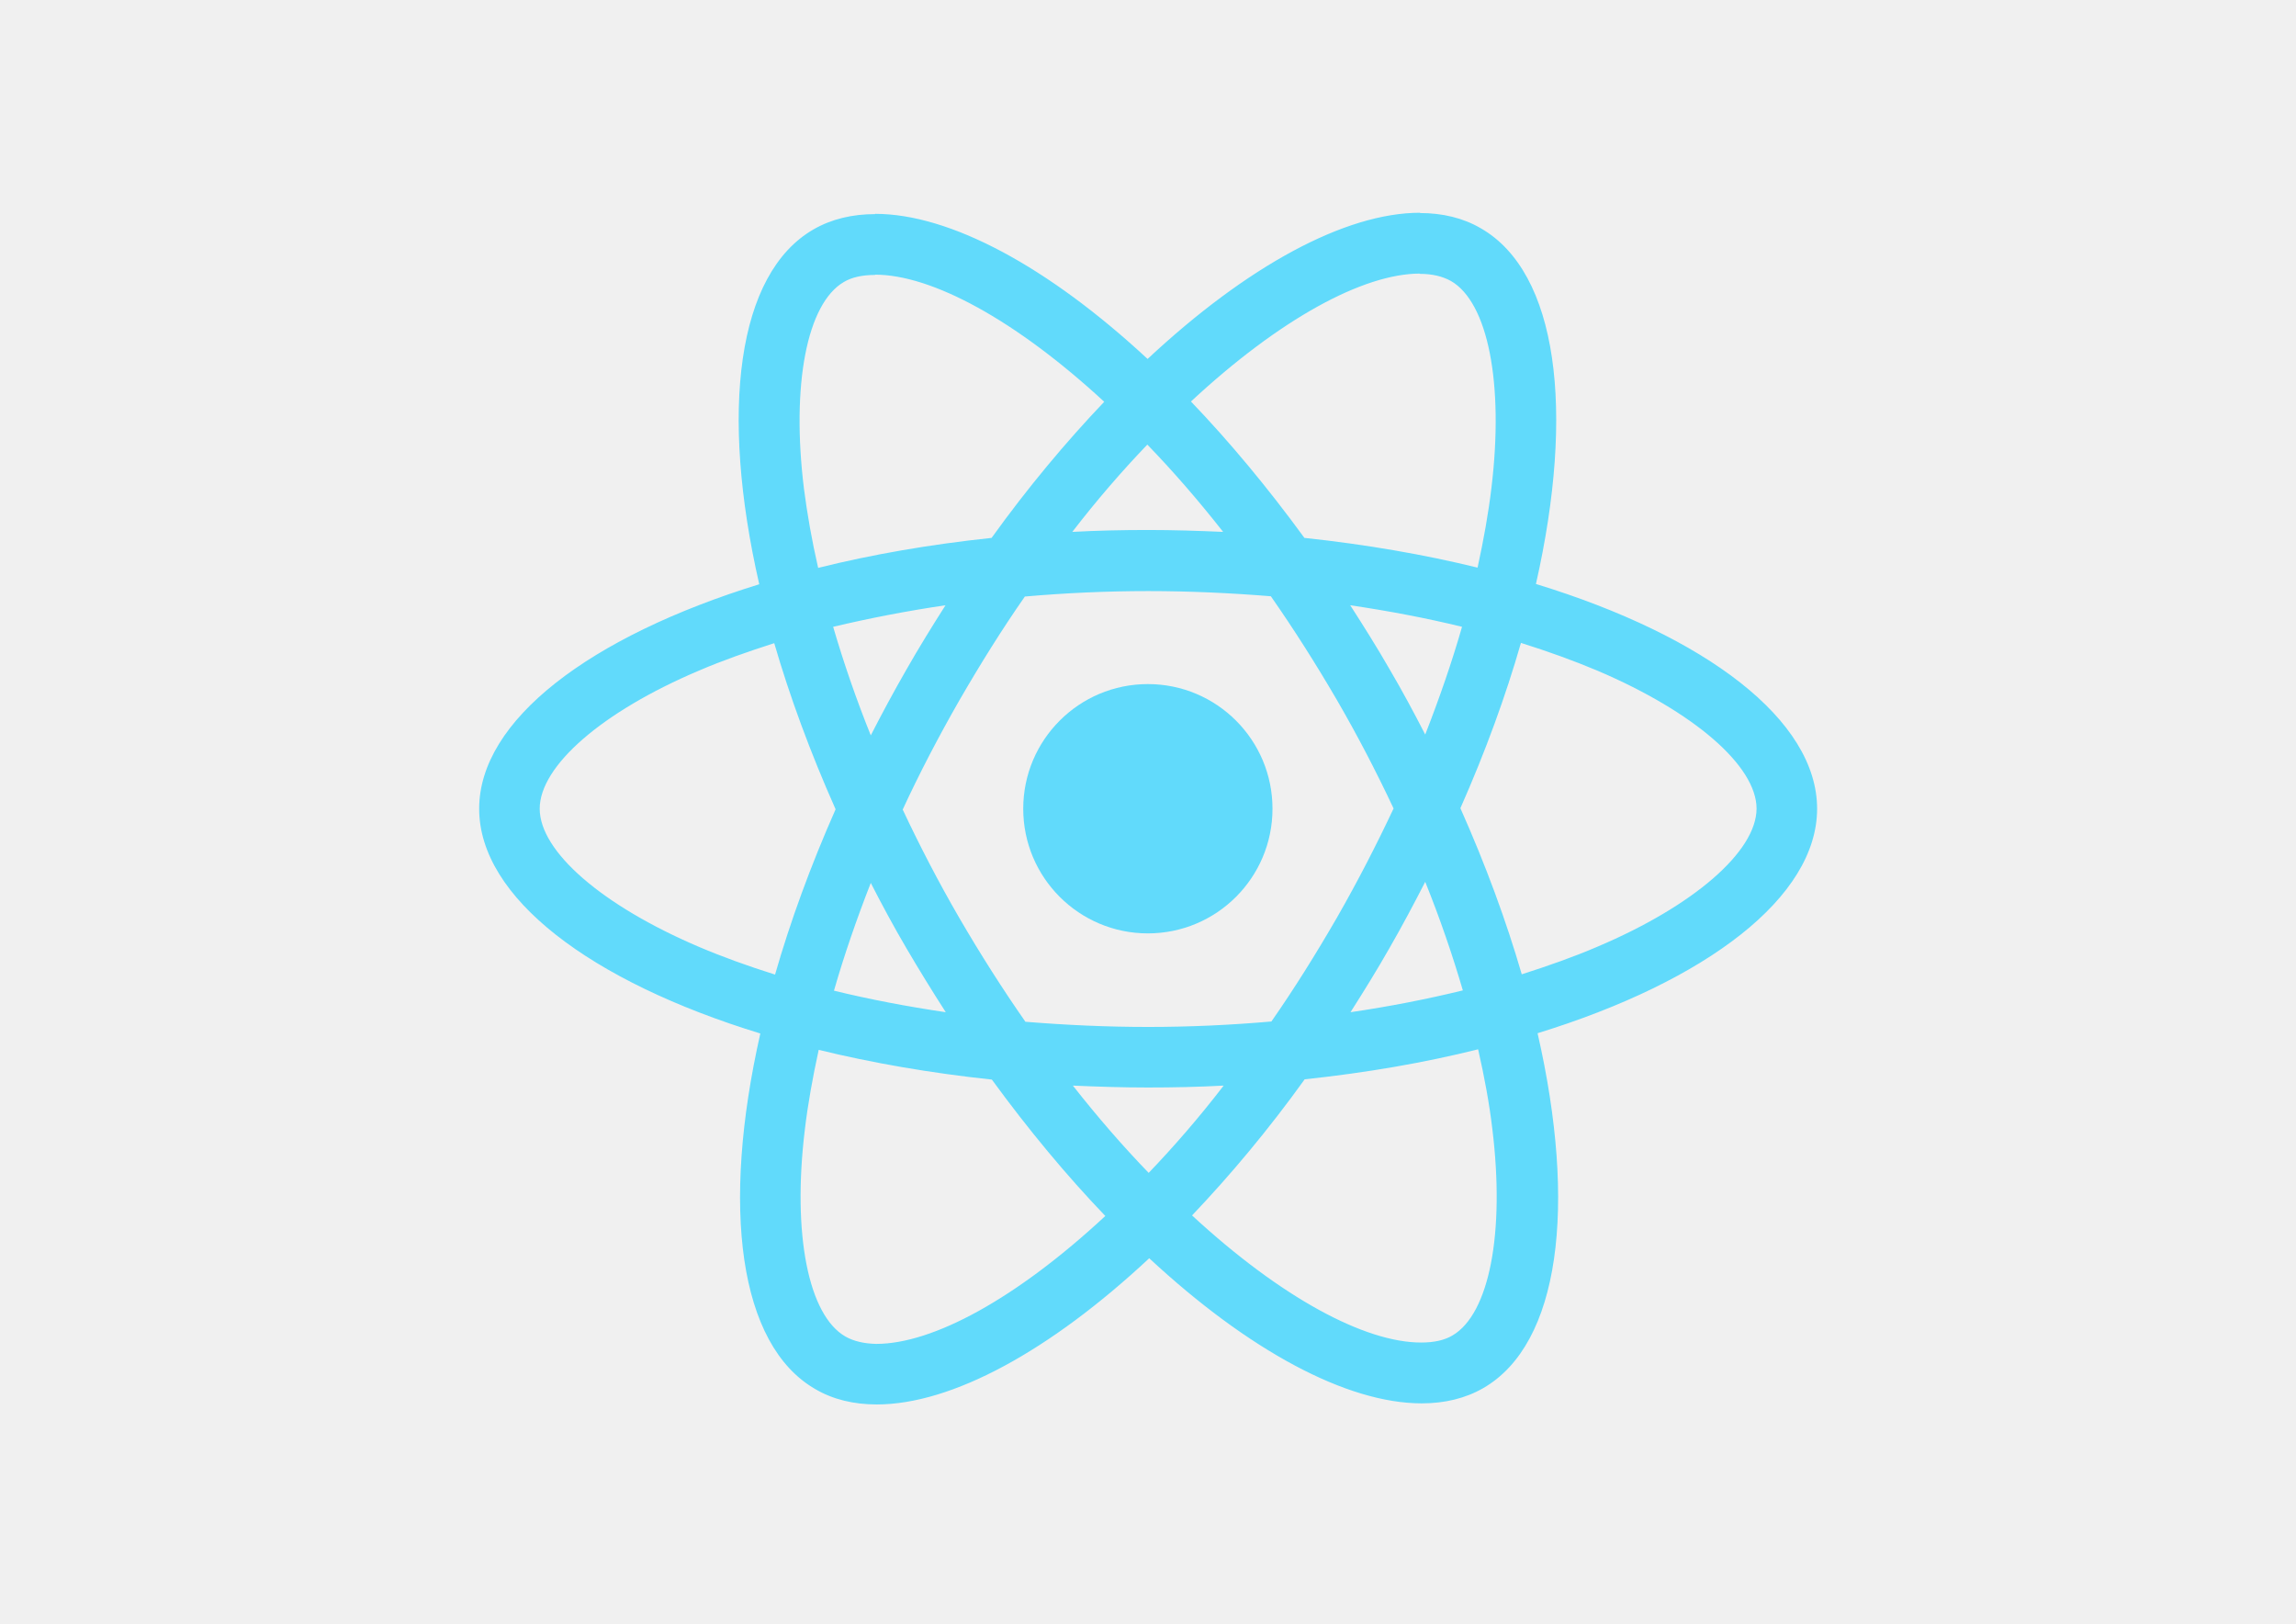
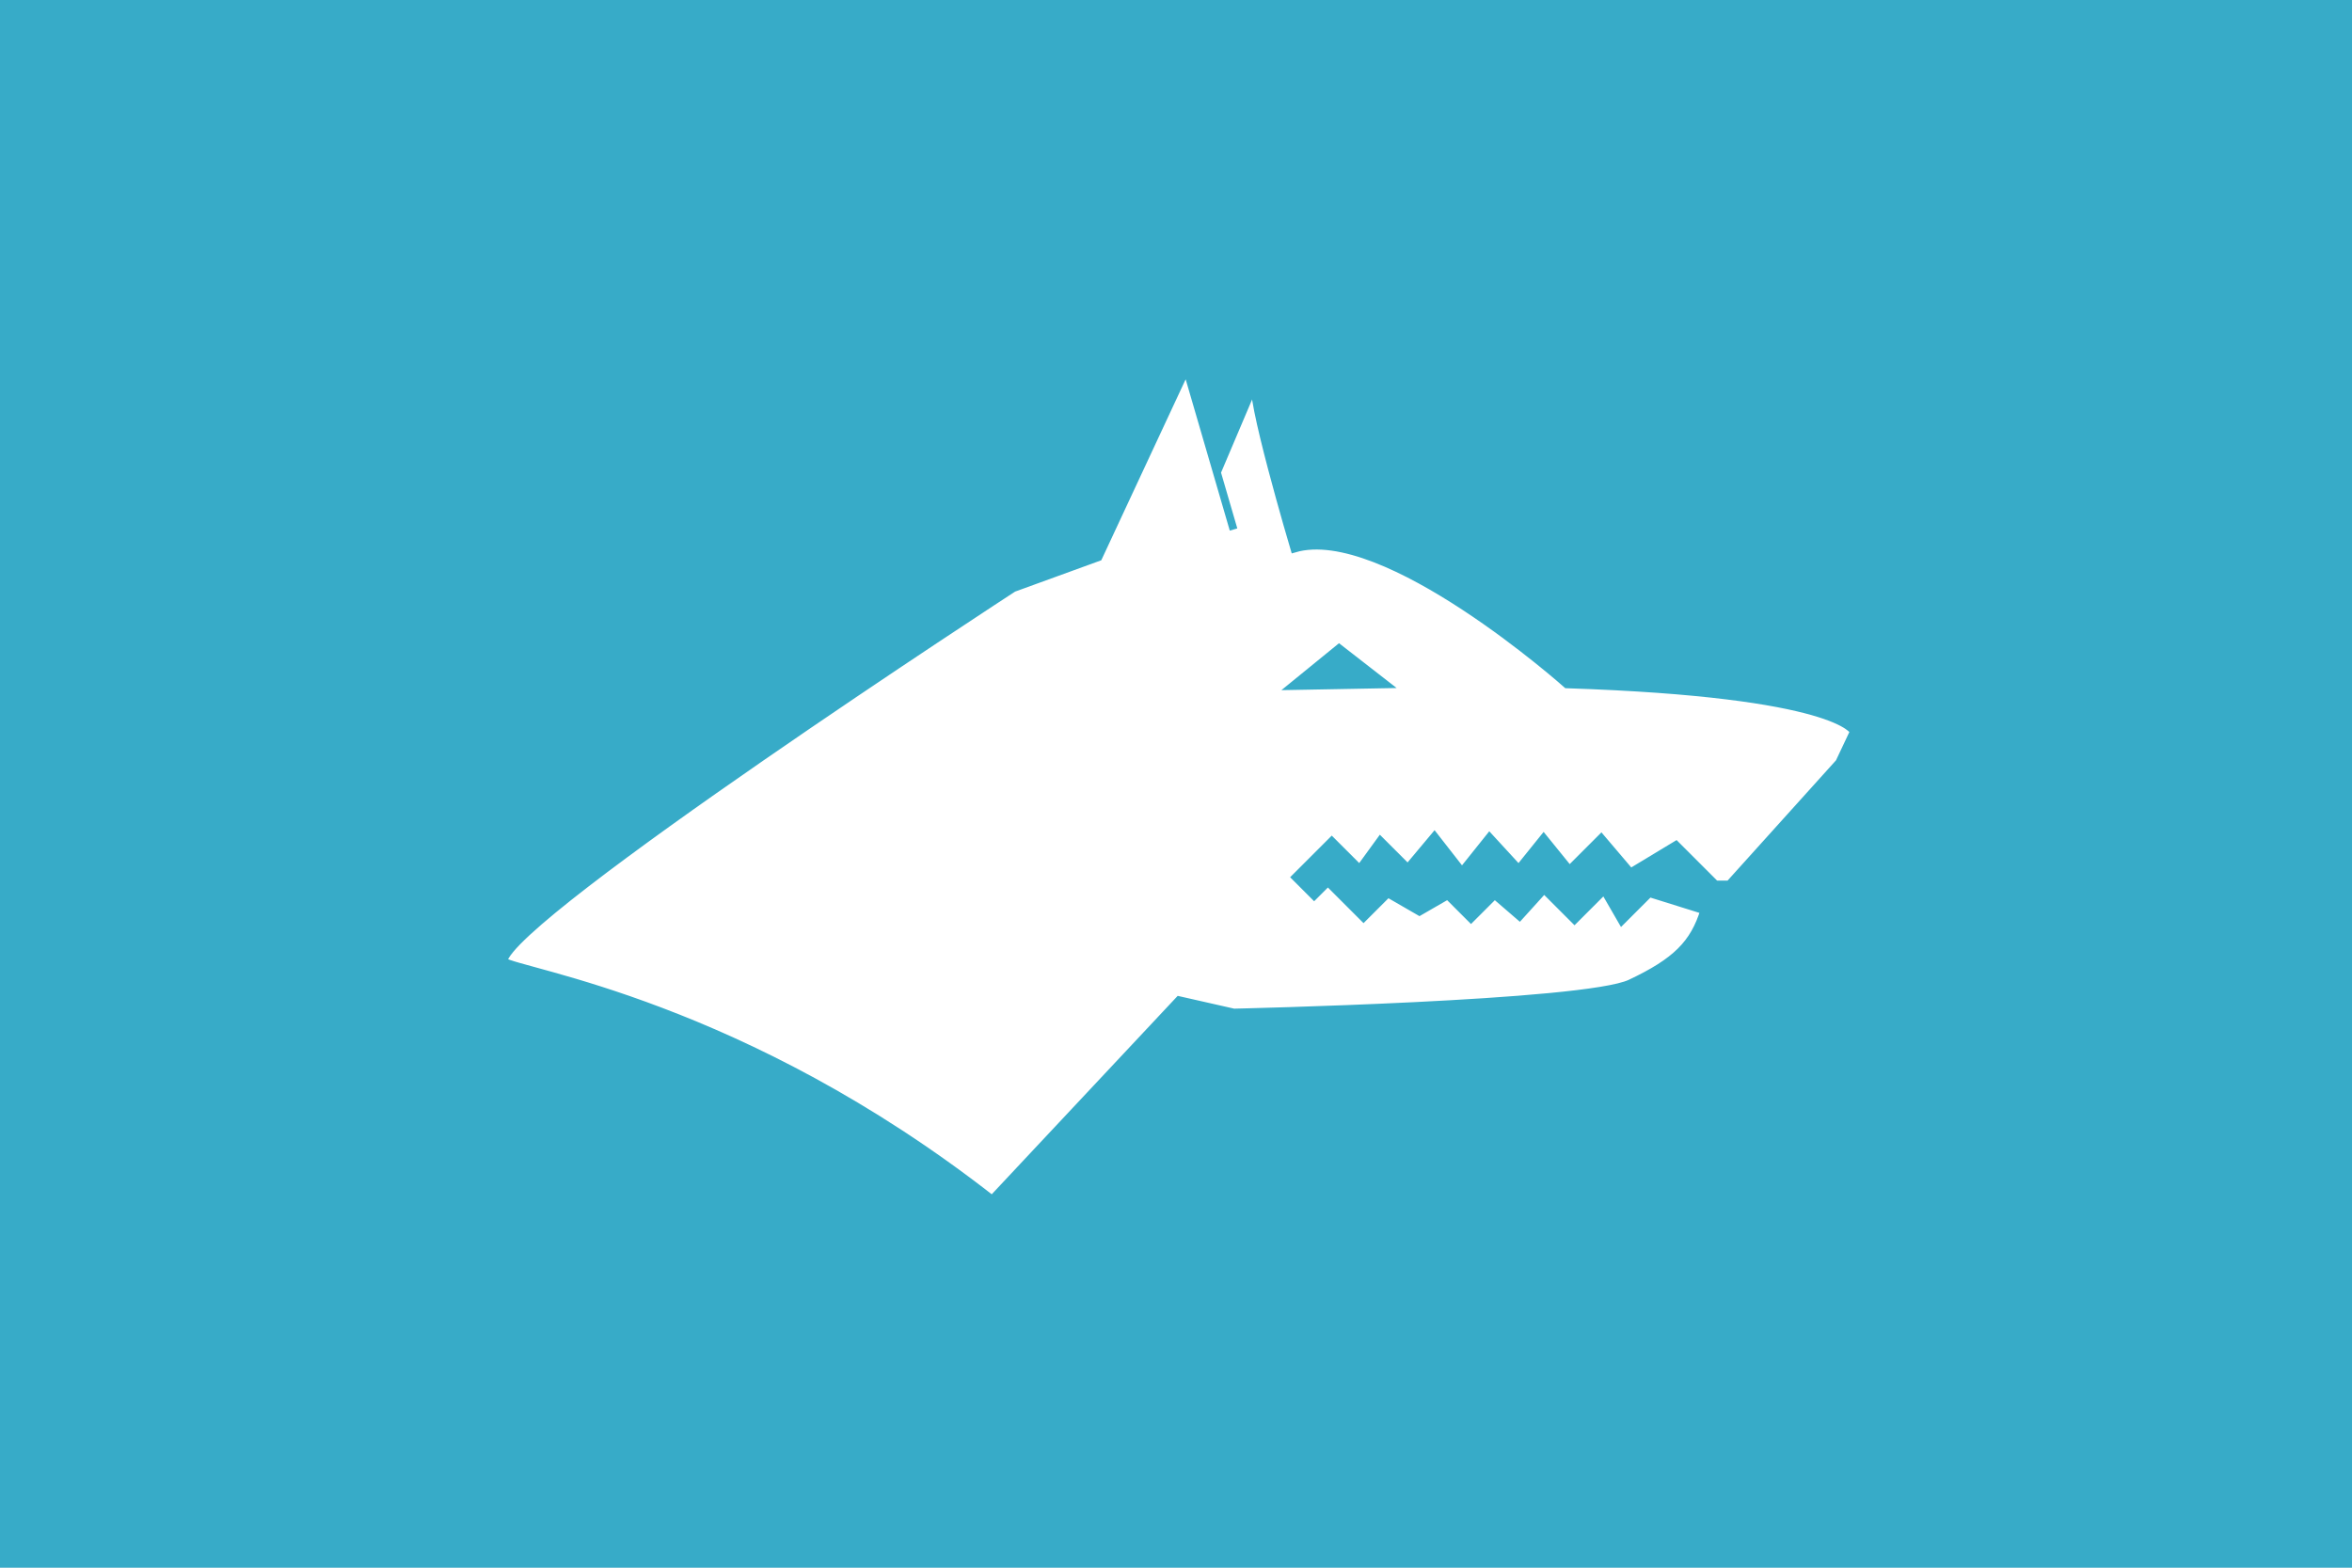
- <svg xmlns="http://www.w3.org/2000/svg" viewBox="0 0 841.9 595.3">
-   <g fill="#61DAFB">
-     <path d="M666.3 296.5c0-32.5-40.7-63.3-103.1-82.4 14.4-63.6 8-114.2-20.2-130.4-6.5-3.8-14.1-5.6-22.4-5.6v22.3c4.6 0 8.3.9 11.4 2.6 13.6 7.8 19.5 37.5 14.9 75.7-1.1 9.4-2.9 19.3-5.1 29.4-19.6-4.8-41-8.5-63.5-10.9-13.5-18.5-27.5-35.3-41.6-50 32.6-30.3 63.2-46.9 84-46.9V78c-27.5 0-63.5 19.6-99.9 53.6-36.4-33.8-72.4-53.2-99.9-53.2v22.3c20.7 0 51.4 16.5 84 46.6-14 14.7-28 31.4-41.3 49.9-22.6 2.4-44 6.1-63.6 11-2.3-10-4-19.7-5.2-29-4.7-38.2 1.1-67.9 14.6-75.8 3-1.8 6.9-2.6 11.5-2.6V78.5c-8.4 0-16 1.8-22.6 5.6-28.1 16.2-34.4 66.7-19.9 130.1-62.2 19.2-102.7 49.9-102.7 82.3 0 32.5 40.7 63.3 103.1 82.4-14.4 63.6-8 114.2 20.2 130.4 6.5 3.8 14.1 5.6 22.5 5.6 27.5 0 63.5-19.6 99.9-53.6 36.4 33.8 72.4 53.2 99.9 53.2 8.4 0 16-1.8 22.6-5.6 28.1-16.2 34.4-66.7 19.9-130.1 62-19.1 102.5-49.9 102.5-82.3zm-130.2-66.7c-3.7 12.9-8.3 26.2-13.5 39.5-4.1-8-8.4-16-13.1-24-4.6-8-9.5-15.8-14.4-23.4 14.2 2.1 27.9 4.7 41 7.9zm-45.8 106.5c-7.8 13.5-15.8 26.3-24.1 38.2-14.9 1.3-30 2-45.2 2-15.1 0-30.2-.7-45-1.9-8.3-11.9-16.4-24.6-24.2-38-7.6-13.1-14.5-26.4-20.8-39.8 6.2-13.4 13.2-26.8 20.7-39.9 7.8-13.5 15.8-26.3 24.1-38.2 14.9-1.3 30-2 45.2-2 15.1 0 30.2.7 45 1.9 8.3 11.9 16.4 24.6 24.2 38 7.6 13.1 14.5 26.4 20.8 39.8-6.3 13.4-13.2 26.8-20.7 39.9zm32.3-13c5.4 13.4 10 26.8 13.8 39.8-13.1 3.2-26.9 5.9-41.2 8 4.9-7.7 9.8-15.6 14.4-23.7 4.6-8 8.9-16.1 13-24.1zM421.2 430c-9.3-9.6-18.6-20.3-27.8-32 9 .4 18.2.7 27.5.7 9.4 0 18.7-.2 27.8-.7-9 11.7-18.3 22.4-27.5 32zm-74.4-58.9c-14.2-2.1-27.9-4.7-41-7.9 3.7-12.9 8.3-26.2 13.5-39.5 4.1 8 8.4 16 13.1 24 4.7 8 9.5 15.8 14.4 23.4zM420.7 163c9.3 9.6 18.6 20.3 27.8 32-9-.4-18.2-.7-27.5-.7-9.4 0-18.7.2-27.8.7 9-11.7 18.3-22.4 27.5-32zm-74 58.9c-4.9 7.7-9.8 15.6-14.4 23.7-4.6 8-8.9 16-13 24-5.4-13.4-10-26.8-13.8-39.8 13.1-3.1 26.9-5.8 41.2-7.9zm-90.5 125.2c-35.4-15.1-58.3-34.9-58.3-50.6 0-15.7 22.9-35.6 58.3-50.6 8.6-3.7 18-7 27.7-10.1 5.7 19.6 13.2 40 22.5 60.9-9.2 20.8-16.6 41.1-22.2 60.6-9.9-3.1-19.3-6.5-28-10.2zM310 490c-13.6-7.8-19.5-37.5-14.9-75.7 1.1-9.4 2.9-19.3 5.1-29.4 19.6 4.8 41 8.5 63.5 10.9 13.5 18.5 27.5 35.3 41.6 50-32.6 30.3-63.2 46.9-84 46.9-4.5-.1-8.3-1-11.3-2.7zm237.2-76.2c4.7 38.2-1.1 67.9-14.6 75.8-3 1.8-6.9 2.6-11.5 2.6-20.7 0-51.4-16.5-84-46.6 14-14.7 28-31.4 41.3-49.9 22.6-2.4 44-6.1 63.6-11 2.3 10.1 4.1 19.8 5.2 29.1zm38.5-66.7c-8.6 3.7-18 7-27.7 10.1-5.7-19.6-13.2-40-22.5-60.9 9.2-20.8 16.6-41.1 22.2-60.6 9.9 3.1 19.3 6.5 28.1 10.2 35.4 15.1 58.3 34.9 58.3 50.6-.1 15.7-23 35.6-58.4 50.6zM320.8 78.4z" />
-     <circle cx="420.9" cy="296.5" r="45.7" />
-     <path d="M520.5 78.1z" />
-   </g>
+ <svg xmlns="http://www.w3.org/2000/svg" width="1500" height="1e3" version="1.0" viewBox="0 0 678.75 433">
+   <rect x="-5.6843e-14" y="-9.75" width="678.75" height="452.5" fill="#37abc8" fill-rule="evenodd" />
+   <path d="m-3.5719e-5 -9.75h724v452.5h-724z" fill-opacity="0" />
+   <path transform="matrix(.4525 0 0 .4525 0 -9.75)" d="m786.7 337.77-29.996-102.92-56.18 120.54-54.268 19.734s-320.68 208.63-325.33 238.06c11.896 7.57 152.27 27.233 311.82 151.99l119.18-127.18 34.924 7.914s223.92-4.933 252.97-18.637c29.052-13.704 40.563-25.214 47.141-46.592l-35.08-10.963-17.541 17.539-11.26-19.5-18.92 18.922-19.428-19.428-15.623 17.266-15.895-13.703-15.074 15.074-14.801-14.801-18.053 10.424-20.203-11.664-15.477 15.477-22.734-22.732-8.77 8.771-11.785-11.785 23.021-23.023 17.814 17.814 13.156-18.088 17.541 17.541 16.992-20.281 17.541 22.473 17.541-21.926 18.637 20.281 15.896-19.732 16.443 20.281 20.281-20.281 18.637 21.926 29.053-17.541 25.215 25.215h8.77l70.162-77.836 9.318-19.734c0.026 0.011-9.254-24.42-183.08-30.146 0 0-116.21-103.6-173.76-86.607 0 0-30.147-101.41-24.666-106.89l-24.621 57.996-19.23-66.766-0.277 0.598zm67.305 75.718 29.6 23.023-59.199 1.096z" fill="#fff" stroke="#37abc8" stroke-width="5" />
</svg>
